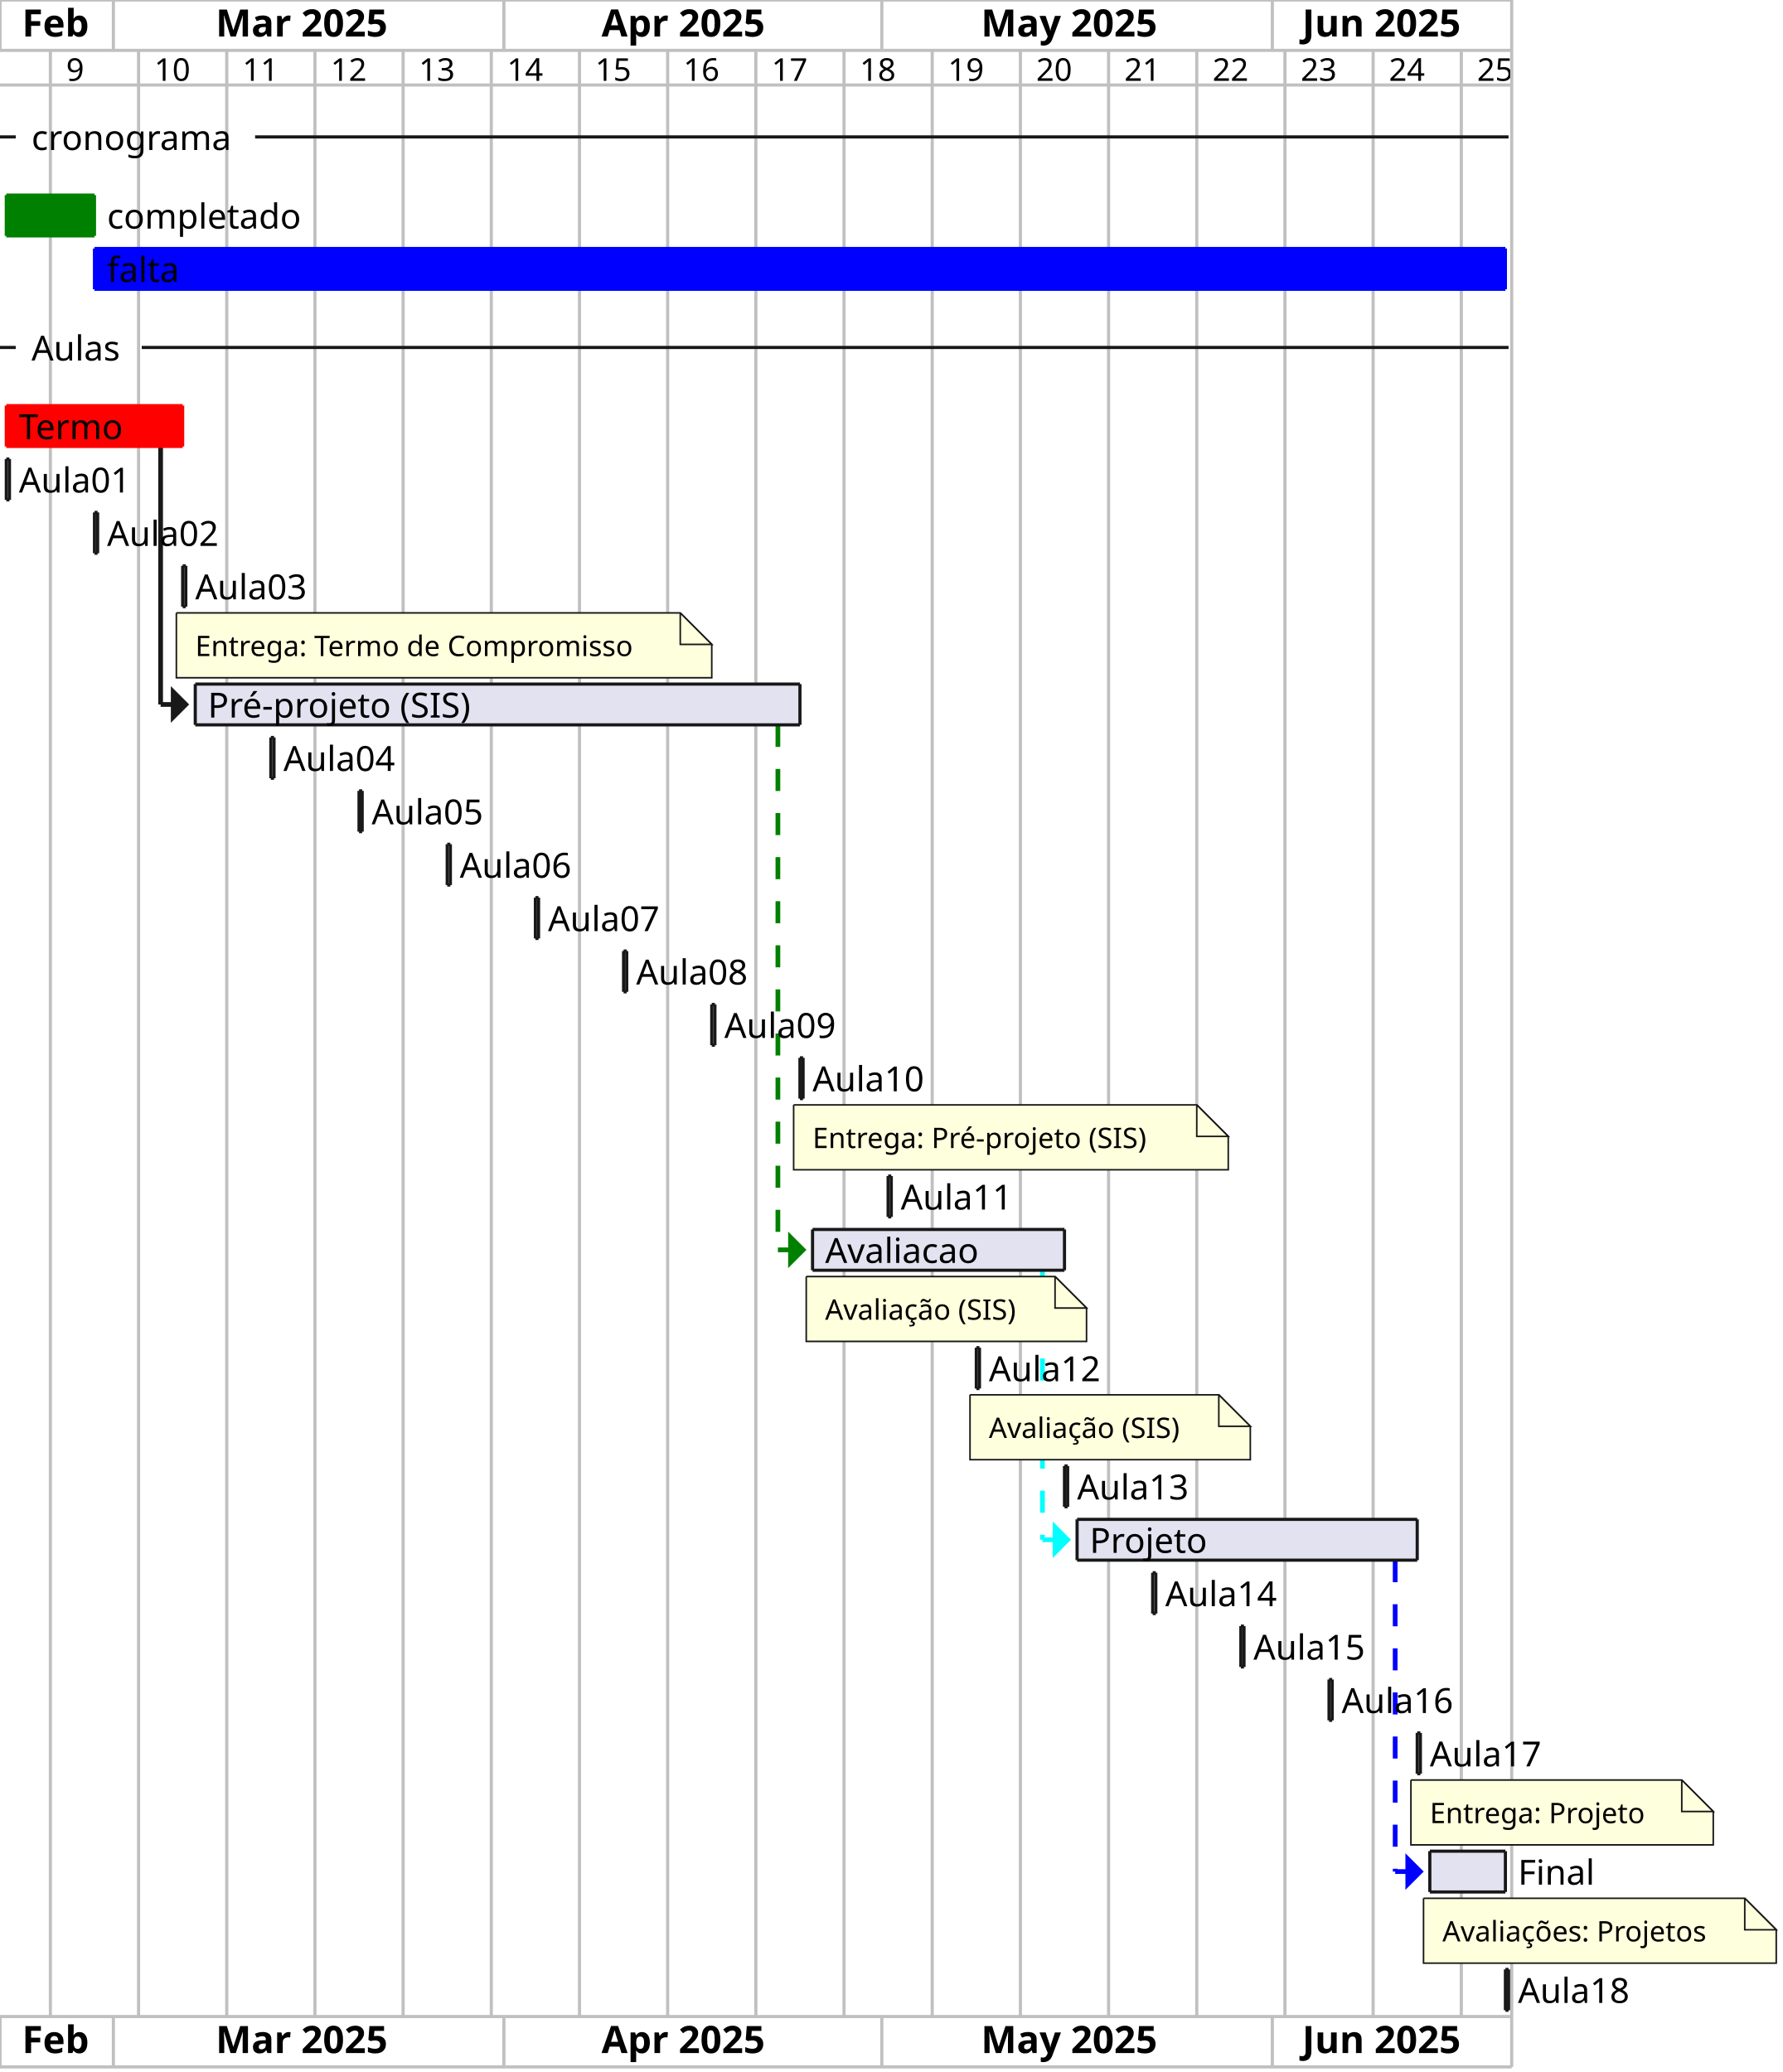
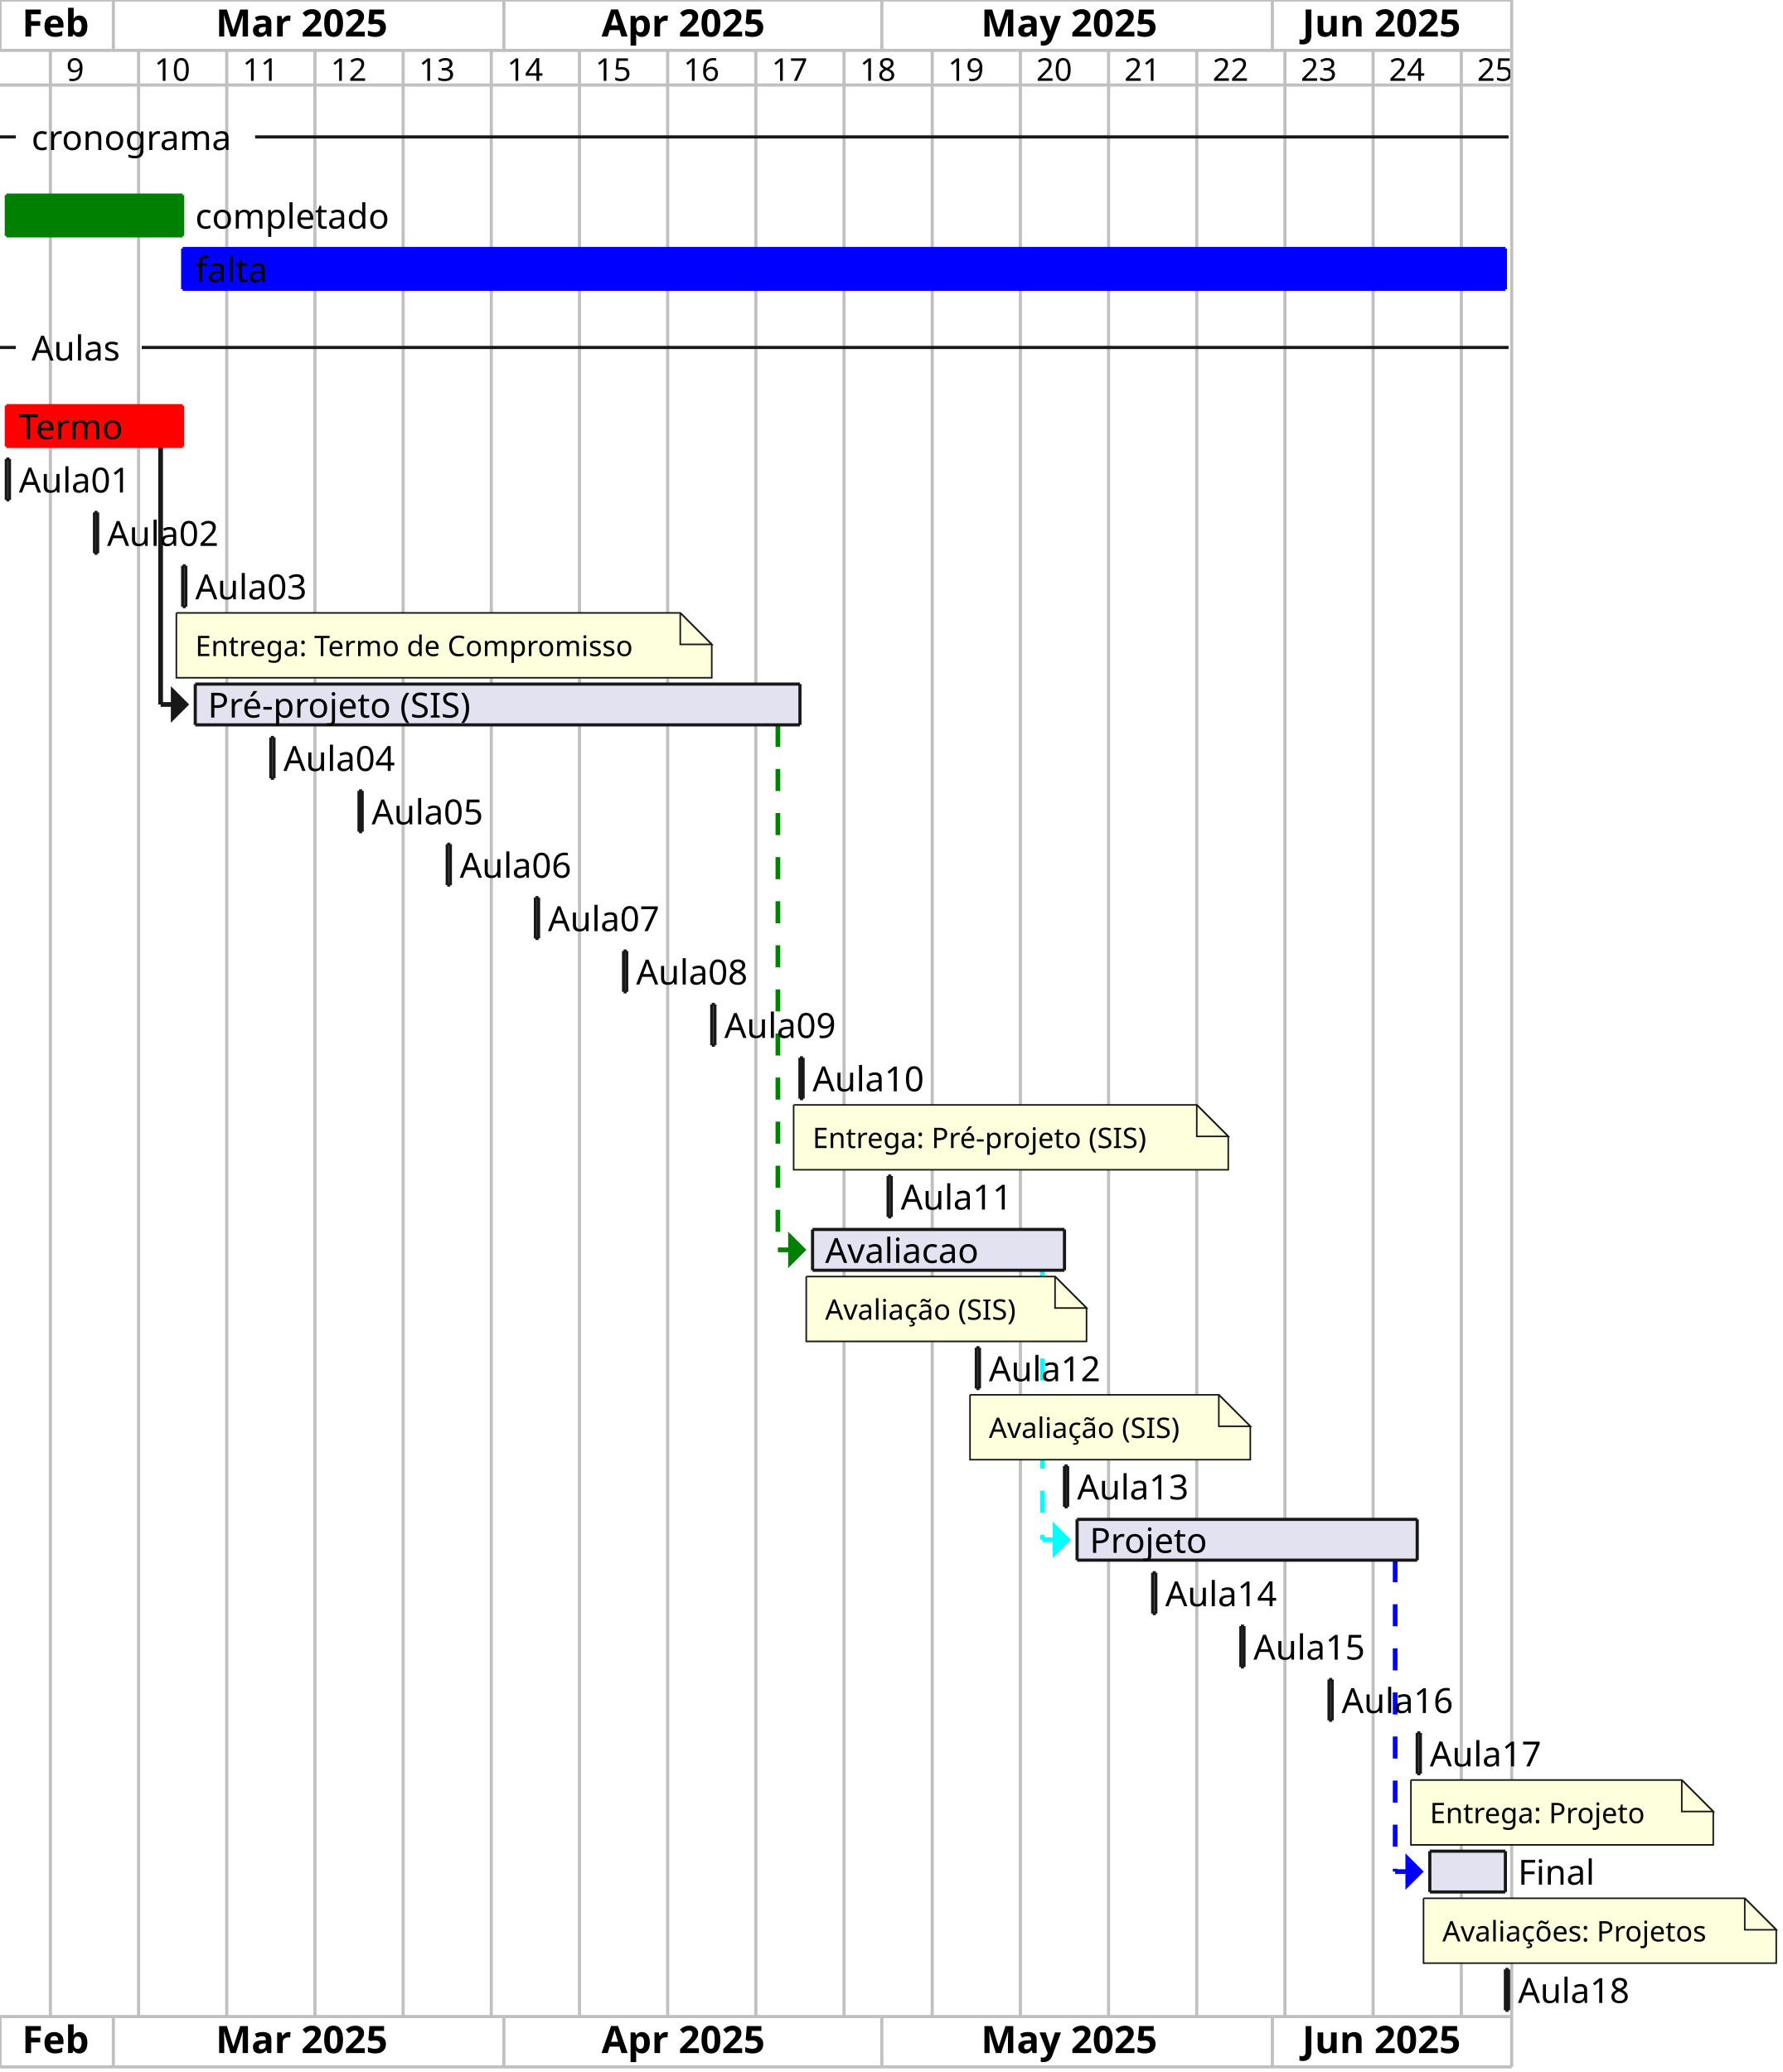
<svg xmlns="http://www.w3.org/2000/svg" contentStyleType="text/css" height="658px" preserveAspectRatio="none" style="width:566px;height:658px;background:#FFFFFF;" version="1.1" viewBox="0 0 566 658" width="566px" zoomAndPan="magnify">
  <defs />
  <g>
    <text fill="#000000" font-family="sans-serif" font-size="10" lengthAdjust="spacing" textLength="6" x="21" y="25.668">9</text>
    <text fill="#000000" font-family="sans-serif" font-size="10" lengthAdjust="spacing" textLength="12" x="49" y="25.668">10</text>
    <text fill="#000000" font-family="sans-serif" font-size="10" lengthAdjust="spacing" textLength="12" x="77" y="25.668">11</text>
    <text fill="#000000" font-family="sans-serif" font-size="10" lengthAdjust="spacing" textLength="12" x="105" y="25.668">12</text>
    <text fill="#000000" font-family="sans-serif" font-size="10" lengthAdjust="spacing" textLength="12" x="133" y="25.668">13</text>
    <text fill="#000000" font-family="sans-serif" font-size="10" lengthAdjust="spacing" textLength="12" x="161" y="25.668">14</text>
    <text fill="#000000" font-family="sans-serif" font-size="10" lengthAdjust="spacing" textLength="12" x="189" y="25.668">15</text>
    <text fill="#000000" font-family="sans-serif" font-size="10" lengthAdjust="spacing" textLength="12" x="217" y="25.668">16</text>
    <text fill="#000000" font-family="sans-serif" font-size="10" lengthAdjust="spacing" textLength="12" x="245" y="25.668">17</text>
    <text fill="#000000" font-family="sans-serif" font-size="10" lengthAdjust="spacing" textLength="12" x="273" y="25.668">18</text>
    <text fill="#000000" font-family="sans-serif" font-size="10" lengthAdjust="spacing" textLength="12" x="301" y="25.668">19</text>
    <text fill="#000000" font-family="sans-serif" font-size="10" lengthAdjust="spacing" textLength="12" x="329" y="25.668">20</text>
    <text fill="#000000" font-family="sans-serif" font-size="10" lengthAdjust="spacing" textLength="12" x="357" y="25.668">21</text>
    <text fill="#000000" font-family="sans-serif" font-size="10" lengthAdjust="spacing" textLength="12" x="385" y="25.668">22</text>
    <text fill="#000000" font-family="sans-serif" font-size="10" lengthAdjust="spacing" textLength="12" x="413" y="25.668">23</text>
    <text fill="#000000" font-family="sans-serif" font-size="10" lengthAdjust="spacing" textLength="12" x="441" y="25.668">24</text>
    <text fill="#000000" font-family="sans-serif" font-size="10" lengthAdjust="spacing" textLength="12" x="469" y="25.668">25</text>
    <line style="stroke:#C0C0C0;stroke-width:1.0;" x1="16" x2="16" y1="16" y2="640.385" />
    <line style="stroke:#C0C0C0;stroke-width:1.0;" x1="44" x2="44" y1="16" y2="640.385" />
    <line style="stroke:#C0C0C0;stroke-width:1.0;" x1="72" x2="72" y1="16" y2="640.385" />
    <line style="stroke:#C0C0C0;stroke-width:1.0;" x1="100" x2="100" y1="16" y2="640.385" />
    <line style="stroke:#C0C0C0;stroke-width:1.0;" x1="128" x2="128" y1="16" y2="640.385" />
    <line style="stroke:#C0C0C0;stroke-width:1.0;" x1="156" x2="156" y1="16" y2="640.385" />
    <line style="stroke:#C0C0C0;stroke-width:1.0;" x1="184" x2="184" y1="16" y2="640.385" />
    <line style="stroke:#C0C0C0;stroke-width:1.0;" x1="212" x2="212" y1="16" y2="640.385" />
    <line style="stroke:#C0C0C0;stroke-width:1.0;" x1="240" x2="240" y1="16" y2="640.385" />
    <line style="stroke:#C0C0C0;stroke-width:1.0;" x1="268" x2="268" y1="16" y2="640.385" />
    <line style="stroke:#C0C0C0;stroke-width:1.0;" x1="296" x2="296" y1="16" y2="640.385" />
    <line style="stroke:#C0C0C0;stroke-width:1.0;" x1="324" x2="324" y1="16" y2="640.385" />
    <line style="stroke:#C0C0C0;stroke-width:1.0;" x1="352" x2="352" y1="16" y2="640.385" />
    <line style="stroke:#C0C0C0;stroke-width:1.0;" x1="380" x2="380" y1="16" y2="640.385" />
    <line style="stroke:#C0C0C0;stroke-width:1.0;" x1="408" x2="408" y1="16" y2="640.385" />
    <line style="stroke:#C0C0C0;stroke-width:1.0;" x1="436" x2="436" y1="16" y2="640.385" />
    <line style="stroke:#C0C0C0;stroke-width:1.0;" x1="464" x2="464" y1="16" y2="640.385" />
    <line style="stroke:#C0C0C0;stroke-width:1.0;" x1="480" x2="480" y1="16" y2="640.385" />
    <line style="stroke:#C0C0C0;stroke-width:1.0;" x1="0" x2="0" y1="0" y2="16" />
    <line style="stroke:#C0C0C0;stroke-width:1.0;" x1="36" x2="36" y1="0" y2="16" />
    <text fill="#000000" font-family="sans-serif" font-size="12" font-weight="bold" lengthAdjust="spacing" textLength="22" x="7" y="11.602">Feb</text>
    <line style="stroke:#C0C0C0;stroke-width:1.0;" x1="160" x2="160" y1="0" y2="16" />
    <text fill="#000000" font-family="sans-serif" font-size="12" font-weight="bold" lengthAdjust="spacing" textLength="59" x="68.5" y="11.602">Mar 2025</text>
    <line style="stroke:#C0C0C0;stroke-width:1.0;" x1="280" x2="280" y1="0" y2="16" />
    <text fill="#000000" font-family="sans-serif" font-size="12" font-weight="bold" lengthAdjust="spacing" textLength="58" x="191" y="11.602">Apr 2025</text>
    <line style="stroke:#C0C0C0;stroke-width:1.0;" x1="404" x2="404" y1="0" y2="16" />
    <text fill="#000000" font-family="sans-serif" font-size="12" font-weight="bold" lengthAdjust="spacing" textLength="61" x="311.5" y="11.602">May 2025</text>
    <line style="stroke:#C0C0C0;stroke-width:1.0;" x1="480" x2="480" y1="0" y2="16" />
    <text fill="#000000" font-family="sans-serif" font-size="12" font-weight="bold" lengthAdjust="spacing" textLength="57" x="413.5" y="11.602">Jun 2025</text>
    <line style="stroke:#C0C0C0;stroke-width:1.0;" x1="0" x2="480" y1="0" y2="0" />
    <line style="stroke:#C0C0C0;stroke-width:1.0;" x1="0" x2="480" y1="16" y2="16" />
    <line style="stroke:#C0C0C0;stroke-width:1.0;" x1="0" x2="480" y1="27" y2="27" />
    <line style="stroke:#181818;stroke-width:1.5;" x1="51" x2="51" y1="141.775" y2="223.718" />
    <line style="stroke:#181818;stroke-width:1.5;" x1="51" x2="59" y1="223.718" y2="223.718" />
    <polygon fill="#181818" points="55,219.718,55,223.718,55,227.718,59,223.718" style="stroke:#181818;stroke-width:1.5;" />
    <line style="stroke:#008000;stroke-width:1.5;stroke-dasharray:7.0,7.0;" x1="247" x2="247" y1="230.195" y2="396.913" />
    <line style="stroke:#008000;stroke-width:1.5;stroke-dasharray:7.0,7.0;" x1="247" x2="255" y1="396.913" y2="396.913" />
    <polygon fill="#008000" points="251,392.913,251,396.913,251,400.913,255,396.913" style="stroke:#008000;stroke-width:1.5;" />
    <line style="stroke:#00FFFF;stroke-width:1.5;stroke-dasharray:7.0,7.0;" x1="331" x2="331" y1="403.391" y2="488.978" />
    <line style="stroke:#00FFFF;stroke-width:1.5;stroke-dasharray:7.0,7.0;" x1="331" x2="339" y1="488.978" y2="488.978" />
    <polygon fill="#00FFFF" points="335,484.978,335,488.978,335,492.978,339,488.978" style="stroke:#00FFFF;stroke-width:1.5;" />
    <line style="stroke:#0000FF;stroke-width:1.5;stroke-dasharray:7.0,7.0;" x1="443" x2="443" y1="495.455" y2="594.352" />
    <line style="stroke:#0000FF;stroke-width:1.5;stroke-dasharray:7.0,7.0;" x1="443" x2="451" y1="594.352" y2="594.352" />
    <polygon fill="#0000FF" points="447,590.352,447,594.352,447,598.352,451,594.352" style="stroke:#0000FF;stroke-width:1.5;" />
    <line style="stroke:#181818;stroke-width:1.0;" x1="0" x2="5" y1="43.477" y2="43.477" />
    <line style="stroke:#181818;stroke-width:1.0;" x1="81" x2="479" y1="43.477" y2="43.477" />
-     <rect fill="#008000" height="12.955" style="stroke:none;stroke-width:1.0;" width="28" x="2" y="61.955" />
-     <line style="stroke:#008000;stroke-width:1.0;" x1="2" x2="30" y1="61.955" y2="61.955" />
-     <line style="stroke:#008000;stroke-width:1.0;" x1="2" x2="30" y1="74.91" y2="74.91" />
+     <rect fill="#008000" height="12.955" style="stroke:none;stroke-width:1.0;" width="56" x="2" y="61.955" />
+     <line style="stroke:#008000;stroke-width:1.0;" x1="2" x2="58" y1="61.955" y2="61.955" />
+     <line style="stroke:#008000;stroke-width:1.0;" x1="2" x2="58" y1="74.91" y2="74.91" />
    <line style="stroke:#008000;stroke-width:1.0;" x1="2" x2="2" y1="61.955" y2="74.91" />
-     <line style="stroke:#008000;stroke-width:1.0;" x1="30" x2="30" y1="61.955" y2="74.91" />
-     <rect fill="#0000FF" height="12.955" style="stroke:none;stroke-width:1.0;" width="448" x="30" y="78.91" />
-     <line style="stroke:#0000FF;stroke-width:1.0;" x1="30" x2="478" y1="78.91" y2="78.91" />
-     <line style="stroke:#0000FF;stroke-width:1.0;" x1="30" x2="478" y1="91.865" y2="91.865" />
-     <line style="stroke:#0000FF;stroke-width:1.0;" x1="30" x2="30" y1="78.91" y2="91.865" />
+     <line style="stroke:#008000;stroke-width:1.0;" x1="58" x2="58" y1="61.955" y2="74.91" />
+     <rect fill="#0000FF" height="12.955" style="stroke:none;stroke-width:1.0;" width="420" x="58" y="78.91" />
+     <line style="stroke:#0000FF;stroke-width:1.0;" x1="58" x2="478" y1="78.91" y2="78.91" />
+     <line style="stroke:#0000FF;stroke-width:1.0;" x1="58" x2="478" y1="91.865" y2="91.865" />
+     <line style="stroke:#0000FF;stroke-width:1.0;" x1="58" x2="58" y1="78.91" y2="91.865" />
    <line style="stroke:#0000FF;stroke-width:1.0;" x1="478" x2="478" y1="78.91" y2="91.865" />
    <line style="stroke:#181818;stroke-width:1.0;" x1="0" x2="5" y1="110.343" y2="110.343" />
    <line style="stroke:#181818;stroke-width:1.0;" x1="45" x2="479" y1="110.343" y2="110.343" />
    <rect fill="#FF0000" height="12.955" style="stroke:none;stroke-width:1.0;" width="56" x="2" y="128.82" />
    <line style="stroke:#FF0000;stroke-width:1.0;" x1="2" x2="58" y1="128.82" y2="128.82" />
    <line style="stroke:#FF0000;stroke-width:1.0;" x1="2" x2="58" y1="141.775" y2="141.775" />
    <line style="stroke:#FF0000;stroke-width:1.0;" x1="2" x2="2" y1="128.82" y2="141.775" />
    <line style="stroke:#FF0000;stroke-width:1.0;" x1="58" x2="58" y1="128.82" y2="141.775" />
    <rect fill="#E2E2F0" height="12.955" style="stroke:none;stroke-width:1.0;" width="1" x="2" y="145.775" />
    <line style="stroke:#181818;stroke-width:1.0;" x1="2" x2="3" y1="145.775" y2="145.775" />
    <line style="stroke:#181818;stroke-width:1.0;" x1="2" x2="3" y1="158.731" y2="158.731" />
    <line style="stroke:#181818;stroke-width:1.0;" x1="2" x2="2" y1="145.775" y2="158.731" />
    <line style="stroke:#181818;stroke-width:1.0;" x1="3" x2="3" y1="145.775" y2="158.731" />
    <rect fill="#E2E2F0" height="12.955" style="stroke:none;stroke-width:1.0;" width="1" x="30" y="162.731" />
    <line style="stroke:#181818;stroke-width:1.0;" x1="30" x2="31" y1="162.731" y2="162.731" />
    <line style="stroke:#181818;stroke-width:1.0;" x1="30" x2="31" y1="175.685" y2="175.685" />
    <line style="stroke:#181818;stroke-width:1.0;" x1="30" x2="30" y1="162.731" y2="175.685" />
    <line style="stroke:#181818;stroke-width:1.0;" x1="31" x2="31" y1="162.731" y2="175.685" />
    <path d="M56,194.641 L56,215.24 L226,215.24 L226,204.641 L216,194.641 L56,194.641 " fill="#FEFFDD" style="stroke:#181818;stroke-width:0.5;" />
    <path d="M216,194.641 L216,204.641 L226,204.641 L216,194.641 " fill="#FEFFDD" style="stroke:#181818;stroke-width:0.5;" />
    <text fill="#000000" font-family="sans-serif" font-size="9" lengthAdjust="spacing" textLength="149" x="62" y="208.342">Entrega: Termo de Compromisso</text>
    <rect fill="#E2E2F0" height="12.955" style="stroke:none;stroke-width:1.0;" width="1" x="58" y="179.685" />
    <line style="stroke:#181818;stroke-width:1.0;" x1="58" x2="59" y1="179.685" y2="179.685" />
    <line style="stroke:#181818;stroke-width:1.0;" x1="58" x2="59" y1="192.641" y2="192.641" />
    <line style="stroke:#181818;stroke-width:1.0;" x1="58" x2="58" y1="179.685" y2="192.641" />
    <line style="stroke:#181818;stroke-width:1.0;" x1="59" x2="59" y1="179.685" y2="192.641" />
    <rect fill="#E2E2F0" height="12.955" style="stroke:none;stroke-width:1.0;" width="192" x="62" y="217.24" />
    <line style="stroke:#181818;stroke-width:1.0;" x1="62" x2="254" y1="217.24" y2="217.24" />
    <line style="stroke:#181818;stroke-width:1.0;" x1="62" x2="254" y1="230.195" y2="230.195" />
    <line style="stroke:#181818;stroke-width:1.0;" x1="62" x2="62" y1="217.24" y2="230.195" />
    <line style="stroke:#181818;stroke-width:1.0;" x1="254" x2="254" y1="217.24" y2="230.195" />
    <rect fill="#E2E2F0" height="12.955" style="stroke:none;stroke-width:1.0;" width="1" x="86" y="234.195" />
    <line style="stroke:#181818;stroke-width:1.0;" x1="86" x2="87" y1="234.195" y2="234.195" />
    <line style="stroke:#181818;stroke-width:1.0;" x1="86" x2="87" y1="247.15" y2="247.15" />
    <line style="stroke:#181818;stroke-width:1.0;" x1="86" x2="86" y1="234.195" y2="247.15" />
    <line style="stroke:#181818;stroke-width:1.0;" x1="87" x2="87" y1="234.195" y2="247.15" />
    <rect fill="#E2E2F0" height="12.955" style="stroke:none;stroke-width:1.0;" width="1" x="114" y="251.15" />
    <line style="stroke:#181818;stroke-width:1.0;" x1="114" x2="115" y1="251.15" y2="251.15" />
    <line style="stroke:#181818;stroke-width:1.0;" x1="114" x2="115" y1="264.106" y2="264.106" />
    <line style="stroke:#181818;stroke-width:1.0;" x1="114" x2="114" y1="251.15" y2="264.106" />
    <line style="stroke:#181818;stroke-width:1.0;" x1="115" x2="115" y1="251.15" y2="264.106" />
    <rect fill="#E2E2F0" height="12.955" style="stroke:none;stroke-width:1.0;" width="1" x="142" y="268.106" />
    <line style="stroke:#181818;stroke-width:1.0;" x1="142" x2="143" y1="268.106" y2="268.106" />
    <line style="stroke:#181818;stroke-width:1.0;" x1="142" x2="143" y1="281.06" y2="281.06" />
    <line style="stroke:#181818;stroke-width:1.0;" x1="142" x2="142" y1="268.106" y2="281.06" />
    <line style="stroke:#181818;stroke-width:1.0;" x1="143" x2="143" y1="268.106" y2="281.06" />
    <rect fill="#E2E2F0" height="12.955" style="stroke:none;stroke-width:1.0;" width="1" x="170" y="285.06" />
    <line style="stroke:#181818;stroke-width:1.0;" x1="170" x2="171" y1="285.06" y2="285.06" />
    <line style="stroke:#181818;stroke-width:1.0;" x1="170" x2="171" y1="298.016" y2="298.016" />
    <line style="stroke:#181818;stroke-width:1.0;" x1="170" x2="170" y1="285.06" y2="298.016" />
    <line style="stroke:#181818;stroke-width:1.0;" x1="171" x2="171" y1="285.06" y2="298.016" />
    <rect fill="#E2E2F0" height="12.955" style="stroke:none;stroke-width:1.0;" width="1" x="198" y="302.016" />
    <line style="stroke:#181818;stroke-width:1.0;" x1="198" x2="199" y1="302.016" y2="302.016" />
    <line style="stroke:#181818;stroke-width:1.0;" x1="198" x2="199" y1="314.971" y2="314.971" />
    <line style="stroke:#181818;stroke-width:1.0;" x1="198" x2="198" y1="302.016" y2="314.971" />
    <line style="stroke:#181818;stroke-width:1.0;" x1="199" x2="199" y1="302.016" y2="314.971" />
    <rect fill="#E2E2F0" height="12.955" style="stroke:none;stroke-width:1.0;" width="1" x="226" y="318.971" />
    <line style="stroke:#181818;stroke-width:1.0;" x1="226" x2="227" y1="318.971" y2="318.971" />
    <line style="stroke:#181818;stroke-width:1.0;" x1="226" x2="227" y1="331.926" y2="331.926" />
    <line style="stroke:#181818;stroke-width:1.0;" x1="226" x2="226" y1="318.971" y2="331.926" />
    <line style="stroke:#181818;stroke-width:1.0;" x1="227" x2="227" y1="318.971" y2="331.926" />
    <path d="M252,350.881 L252,371.481 L390,371.481 L390,360.881 L380,350.881 L252,350.881 " fill="#FEFFDD" style="stroke:#181818;stroke-width:0.5;" />
    <path d="M380,350.881 L380,360.881 L390,360.881 L380,350.881 " fill="#FEFFDD" style="stroke:#181818;stroke-width:0.5;" />
    <text fill="#000000" font-family="sans-serif" font-size="9" lengthAdjust="spacing" textLength="114" x="258" y="364.582">Entrega: Pré-projeto (SIS)</text>
    <rect fill="#E2E2F0" height="12.955" style="stroke:none;stroke-width:1.0;" width="1" x="254" y="335.926" />
    <line style="stroke:#181818;stroke-width:1.0;" x1="254" x2="255" y1="335.926" y2="335.926" />
    <line style="stroke:#181818;stroke-width:1.0;" x1="254" x2="255" y1="348.881" y2="348.881" />
    <line style="stroke:#181818;stroke-width:1.0;" x1="254" x2="254" y1="335.926" y2="348.881" />
    <line style="stroke:#181818;stroke-width:1.0;" x1="255" x2="255" y1="335.926" y2="348.881" />
    <rect fill="#E2E2F0" height="12.955" style="stroke:none;stroke-width:1.0;" width="1" x="282" y="373.481" />
    <line style="stroke:#181818;stroke-width:1.0;" x1="282" x2="283" y1="373.481" y2="373.481" />
    <line style="stroke:#181818;stroke-width:1.0;" x1="282" x2="283" y1="386.435" y2="386.435" />
    <line style="stroke:#181818;stroke-width:1.0;" x1="282" x2="282" y1="373.481" y2="386.435" />
    <line style="stroke:#181818;stroke-width:1.0;" x1="283" x2="283" y1="373.481" y2="386.435" />
    <path d="M256,405.391 L256,425.99 L345,425.99 L345,415.391 L335,405.391 L256,405.391 " fill="#FEFFDD" style="stroke:#181818;stroke-width:0.5;" />
    <path d="M335,405.391 L335,415.391 L345,415.391 L335,405.391 " fill="#FEFFDD" style="stroke:#181818;stroke-width:0.5;" />
    <text fill="#000000" font-family="sans-serif" font-size="9" lengthAdjust="spacing" textLength="65" x="262" y="419.092">Avaliação (SIS)</text>
    <rect fill="#E2E2F0" height="12.955" style="stroke:none;stroke-width:1.0;" width="80" x="258" y="390.435" />
    <line style="stroke:#181818;stroke-width:1.0;" x1="258" x2="338" y1="390.435" y2="390.435" />
    <line style="stroke:#181818;stroke-width:1.0;" x1="258" x2="338" y1="403.391" y2="403.391" />
    <line style="stroke:#181818;stroke-width:1.0;" x1="258" x2="258" y1="390.435" y2="403.391" />
    <line style="stroke:#181818;stroke-width:1.0;" x1="338" x2="338" y1="390.435" y2="403.391" />
    <path d="M308,442.945 L308,463.545 L397,463.545 L397,452.945 L387,442.945 L308,442.945 " fill="#FEFFDD" style="stroke:#181818;stroke-width:0.5;" />
    <path d="M387,442.945 L387,452.945 L397,452.945 L387,442.945 " fill="#FEFFDD" style="stroke:#181818;stroke-width:0.5;" />
    <text fill="#000000" font-family="sans-serif" font-size="9" lengthAdjust="spacing" textLength="65" x="314" y="456.647">Avaliação (SIS)</text>
    <rect fill="#E2E2F0" height="12.955" style="stroke:none;stroke-width:1.0;" width="1" x="310" y="427.99" />
    <line style="stroke:#181818;stroke-width:1.0;" x1="310" x2="311" y1="427.99" y2="427.99" />
    <line style="stroke:#181818;stroke-width:1.0;" x1="310" x2="311" y1="440.945" y2="440.945" />
    <line style="stroke:#181818;stroke-width:1.0;" x1="310" x2="310" y1="427.99" y2="440.945" />
    <line style="stroke:#181818;stroke-width:1.0;" x1="311" x2="311" y1="427.99" y2="440.945" />
    <rect fill="#E2E2F0" height="12.955" style="stroke:none;stroke-width:1.0;" width="1" x="338" y="465.545" />
    <line style="stroke:#181818;stroke-width:1.0;" x1="338" x2="339" y1="465.545" y2="465.545" />
    <line style="stroke:#181818;stroke-width:1.0;" x1="338" x2="339" y1="478.5" y2="478.5" />
    <line style="stroke:#181818;stroke-width:1.0;" x1="338" x2="338" y1="465.545" y2="478.5" />
    <line style="stroke:#181818;stroke-width:1.0;" x1="339" x2="339" y1="465.545" y2="478.5" />
    <rect fill="#E2E2F0" height="12.955" style="stroke:none;stroke-width:1.0;" width="108" x="342" y="482.5" />
    <line style="stroke:#181818;stroke-width:1.0;" x1="342" x2="450" y1="482.5" y2="482.5" />
    <line style="stroke:#181818;stroke-width:1.0;" x1="342" x2="450" y1="495.455" y2="495.455" />
    <line style="stroke:#181818;stroke-width:1.0;" x1="342" x2="342" y1="482.5" y2="495.455" />
    <line style="stroke:#181818;stroke-width:1.0;" x1="450" x2="450" y1="482.5" y2="495.455" />
    <rect fill="#E2E2F0" height="12.955" style="stroke:none;stroke-width:1.0;" width="1" x="366" y="499.455" />
    <line style="stroke:#181818;stroke-width:1.0;" x1="366" x2="367" y1="499.455" y2="499.455" />
    <line style="stroke:#181818;stroke-width:1.0;" x1="366" x2="367" y1="512.41" y2="512.41" />
    <line style="stroke:#181818;stroke-width:1.0;" x1="366" x2="366" y1="499.455" y2="512.41" />
    <line style="stroke:#181818;stroke-width:1.0;" x1="367" x2="367" y1="499.455" y2="512.41" />
    <rect fill="#E2E2F0" height="12.955" style="stroke:none;stroke-width:1.0;" width="1" x="394" y="516.41" />
    <line style="stroke:#181818;stroke-width:1.0;" x1="394" x2="395" y1="516.41" y2="516.41" />
    <line style="stroke:#181818;stroke-width:1.0;" x1="394" x2="395" y1="529.365" y2="529.365" />
    <line style="stroke:#181818;stroke-width:1.0;" x1="394" x2="394" y1="516.41" y2="529.365" />
    <line style="stroke:#181818;stroke-width:1.0;" x1="395" x2="395" y1="516.41" y2="529.365" />
    <rect fill="#E2E2F0" height="12.955" style="stroke:none;stroke-width:1.0;" width="1" x="422" y="533.365" />
    <line style="stroke:#181818;stroke-width:1.0;" x1="422" x2="423" y1="533.365" y2="533.365" />
    <line style="stroke:#181818;stroke-width:1.0;" x1="422" x2="423" y1="546.32" y2="546.32" />
    <line style="stroke:#181818;stroke-width:1.0;" x1="422" x2="422" y1="533.365" y2="546.32" />
    <line style="stroke:#181818;stroke-width:1.0;" x1="423" x2="423" y1="533.365" y2="546.32" />
    <path d="M448,565.275 L448,585.875 L544,585.875 L544,575.275 L534,565.275 L448,565.275 " fill="#FEFFDD" style="stroke:#181818;stroke-width:0.5;" />
    <path d="M534,565.275 L534,575.275 L544,575.275 L534,565.275 " fill="#FEFFDD" style="stroke:#181818;stroke-width:0.5;" />
    <text fill="#000000" font-family="sans-serif" font-size="9" lengthAdjust="spacing" textLength="72" x="454" y="578.977">Entrega: Projeto</text>
    <rect fill="#E2E2F0" height="12.955" style="stroke:none;stroke-width:1.0;" width="1" x="450" y="550.32" />
    <line style="stroke:#181818;stroke-width:1.0;" x1="450" x2="451" y1="550.32" y2="550.32" />
    <line style="stroke:#181818;stroke-width:1.0;" x1="450" x2="451" y1="563.275" y2="563.275" />
    <line style="stroke:#181818;stroke-width:1.0;" x1="450" x2="450" y1="550.32" y2="563.275" />
    <line style="stroke:#181818;stroke-width:1.0;" x1="451" x2="451" y1="550.32" y2="563.275" />
    <path d="M452,602.83 L452,623.43 L564,623.43 L564,612.83 L554,602.83 L452,602.83 " fill="#FEFFDD" style="stroke:#181818;stroke-width:0.5;" />
    <path d="M554,602.83 L554,612.83 L564,612.83 L554,602.83 " fill="#FEFFDD" style="stroke:#181818;stroke-width:0.5;" />
    <text fill="#000000" font-family="sans-serif" font-size="9" lengthAdjust="spacing" textLength="91" x="458" y="616.531">Avaliações: Projetos</text>
    <rect fill="#E2E2F0" height="12.955" style="stroke:none;stroke-width:1.0;" width="24" x="454" y="587.875" />
    <line style="stroke:#181818;stroke-width:1.0;" x1="454" x2="478" y1="587.875" y2="587.875" />
    <line style="stroke:#181818;stroke-width:1.0;" x1="454" x2="478" y1="600.83" y2="600.83" />
    <line style="stroke:#181818;stroke-width:1.0;" x1="454" x2="454" y1="587.875" y2="600.83" />
    <line style="stroke:#181818;stroke-width:1.0;" x1="478" x2="478" y1="587.875" y2="600.83" />
    <rect fill="#E2E2F0" height="12.955" style="stroke:none;stroke-width:1.0;" width="1" x="478" y="625.43" />
    <line style="stroke:#181818;stroke-width:1.0;" x1="478" x2="479" y1="625.43" y2="625.43" />
    <line style="stroke:#181818;stroke-width:1.0;" x1="478" x2="479" y1="638.385" y2="638.385" />
    <line style="stroke:#181818;stroke-width:1.0;" x1="478" x2="478" y1="625.43" y2="638.385" />
    <line style="stroke:#181818;stroke-width:1.0;" x1="479" x2="479" y1="625.43" y2="638.385" />
    <text fill="#000000" font-family="sans-serif" font-size="11" lengthAdjust="spacing" textLength="66" x="10" y="47.635">cronograma</text>
-     <text fill="#000000" font-family="sans-serif" font-size="11" lengthAdjust="spacing" textLength="63" x="34" y="72.59">completado</text>
-     <text fill="#000000" font-family="sans-serif" font-size="11" lengthAdjust="spacing" textLength="23" x="34" y="89.545">falta</text>
+     <text fill="#000000" font-family="sans-serif" font-size="11" lengthAdjust="spacing" textLength="63" x="62" y="72.59">completado</text>
+     <text fill="#000000" font-family="sans-serif" font-size="11" lengthAdjust="spacing" textLength="23" x="62" y="89.545">falta</text>
    <text fill="#000000" font-family="sans-serif" font-size="11" lengthAdjust="spacing" textLength="30" x="10" y="114.5">Aulas</text>
    <text fill="#000000" font-family="sans-serif" font-size="11" lengthAdjust="spacing" textLength="35" x="6" y="139.455">Termo</text>
    <text fill="#000000" font-family="sans-serif" font-size="11" lengthAdjust="spacing" textLength="38" x="6" y="156.41">Aula01</text>
    <text fill="#000000" font-family="sans-serif" font-size="11" lengthAdjust="spacing" textLength="38" x="34" y="173.365">Aula02</text>
    <text fill="#000000" font-family="sans-serif" font-size="11" lengthAdjust="spacing" textLength="38" x="62" y="190.32">Aula03</text>
    <text fill="#000000" font-family="sans-serif" font-size="11" lengthAdjust="spacing" textLength="88" x="66" y="227.875">Pré-projeto (SIS)</text>
    <text fill="#000000" font-family="sans-serif" font-size="11" lengthAdjust="spacing" textLength="38" x="90" y="244.83">Aula04</text>
    <text fill="#000000" font-family="sans-serif" font-size="11" lengthAdjust="spacing" textLength="38" x="118" y="261.785">Aula05</text>
    <text fill="#000000" font-family="sans-serif" font-size="11" lengthAdjust="spacing" textLength="38" x="146" y="278.74">Aula06</text>
    <text fill="#000000" font-family="sans-serif" font-size="11" lengthAdjust="spacing" textLength="38" x="174" y="295.695">Aula07</text>
    <text fill="#000000" font-family="sans-serif" font-size="11" lengthAdjust="spacing" textLength="38" x="202" y="312.65">Aula08</text>
    <text fill="#000000" font-family="sans-serif" font-size="11" lengthAdjust="spacing" textLength="38" x="230" y="329.606">Aula09</text>
    <text fill="#000000" font-family="sans-serif" font-size="11" lengthAdjust="spacing" textLength="38" x="258" y="346.56">Aula10</text>
    <text fill="#000000" font-family="sans-serif" font-size="11" lengthAdjust="spacing" textLength="38" x="286" y="384.115">Aula11</text>
    <text fill="#000000" font-family="sans-serif" font-size="11" lengthAdjust="spacing" textLength="51" x="262" y="401.07">Avaliacao</text>
    <text fill="#000000" font-family="sans-serif" font-size="11" lengthAdjust="spacing" textLength="38" x="314" y="438.625">Aula12</text>
    <text fill="#000000" font-family="sans-serif" font-size="11" lengthAdjust="spacing" textLength="38" x="342" y="476.18">Aula13</text>
    <text fill="#000000" font-family="sans-serif" font-size="11" lengthAdjust="spacing" textLength="38" x="346" y="493.135">Projeto</text>
    <text fill="#000000" font-family="sans-serif" font-size="11" lengthAdjust="spacing" textLength="38" x="370" y="510.09">Aula14</text>
    <text fill="#000000" font-family="sans-serif" font-size="11" lengthAdjust="spacing" textLength="38" x="398" y="527.045">Aula15</text>
    <text fill="#000000" font-family="sans-serif" font-size="11" lengthAdjust="spacing" textLength="38" x="426" y="544">Aula16</text>
    <text fill="#000000" font-family="sans-serif" font-size="11" lengthAdjust="spacing" textLength="38" x="454" y="560.955">Aula17</text>
    <text fill="#000000" font-family="sans-serif" font-size="11" lengthAdjust="spacing" textLength="25" x="482" y="598.51">Final</text>
    <text fill="#000000" font-family="sans-serif" font-size="11" lengthAdjust="spacing" textLength="38" x="482" y="636.064">Aula18</text>
    <line style="stroke:#C0C0C0;stroke-width:1.0;" x1="0" x2="480" y1="640.385" y2="640.385" />
    <line style="stroke:#C0C0C0;stroke-width:1.0;" x1="0" x2="0" y1="640.385" y2="656.385" />
    <line style="stroke:#C0C0C0;stroke-width:1.0;" x1="36" x2="36" y1="640.385" y2="656.385" />
    <text fill="#000000" font-family="sans-serif" font-size="12" font-weight="bold" lengthAdjust="spacing" textLength="22" x="7" y="651.986">Feb</text>
    <line style="stroke:#C0C0C0;stroke-width:1.0;" x1="160" x2="160" y1="640.385" y2="656.385" />
    <text fill="#000000" font-family="sans-serif" font-size="12" font-weight="bold" lengthAdjust="spacing" textLength="59" x="68.5" y="651.986">Mar 2025</text>
    <line style="stroke:#C0C0C0;stroke-width:1.0;" x1="280" x2="280" y1="640.385" y2="656.385" />
    <text fill="#000000" font-family="sans-serif" font-size="12" font-weight="bold" lengthAdjust="spacing" textLength="58" x="191" y="651.986">Apr 2025</text>
    <line style="stroke:#C0C0C0;stroke-width:1.0;" x1="404" x2="404" y1="640.385" y2="656.385" />
    <text fill="#000000" font-family="sans-serif" font-size="12" font-weight="bold" lengthAdjust="spacing" textLength="61" x="311.5" y="651.986">May 2025</text>
    <line style="stroke:#C0C0C0;stroke-width:1.0;" x1="480" x2="480" y1="640.385" y2="656.385" />
    <text fill="#000000" font-family="sans-serif" font-size="12" font-weight="bold" lengthAdjust="spacing" textLength="57" x="413.5" y="651.986">Jun 2025</text>
    <line style="stroke:#C0C0C0;stroke-width:1.0;" x1="0" x2="480" y1="656.385" y2="656.385" />
  </g>
</svg>
